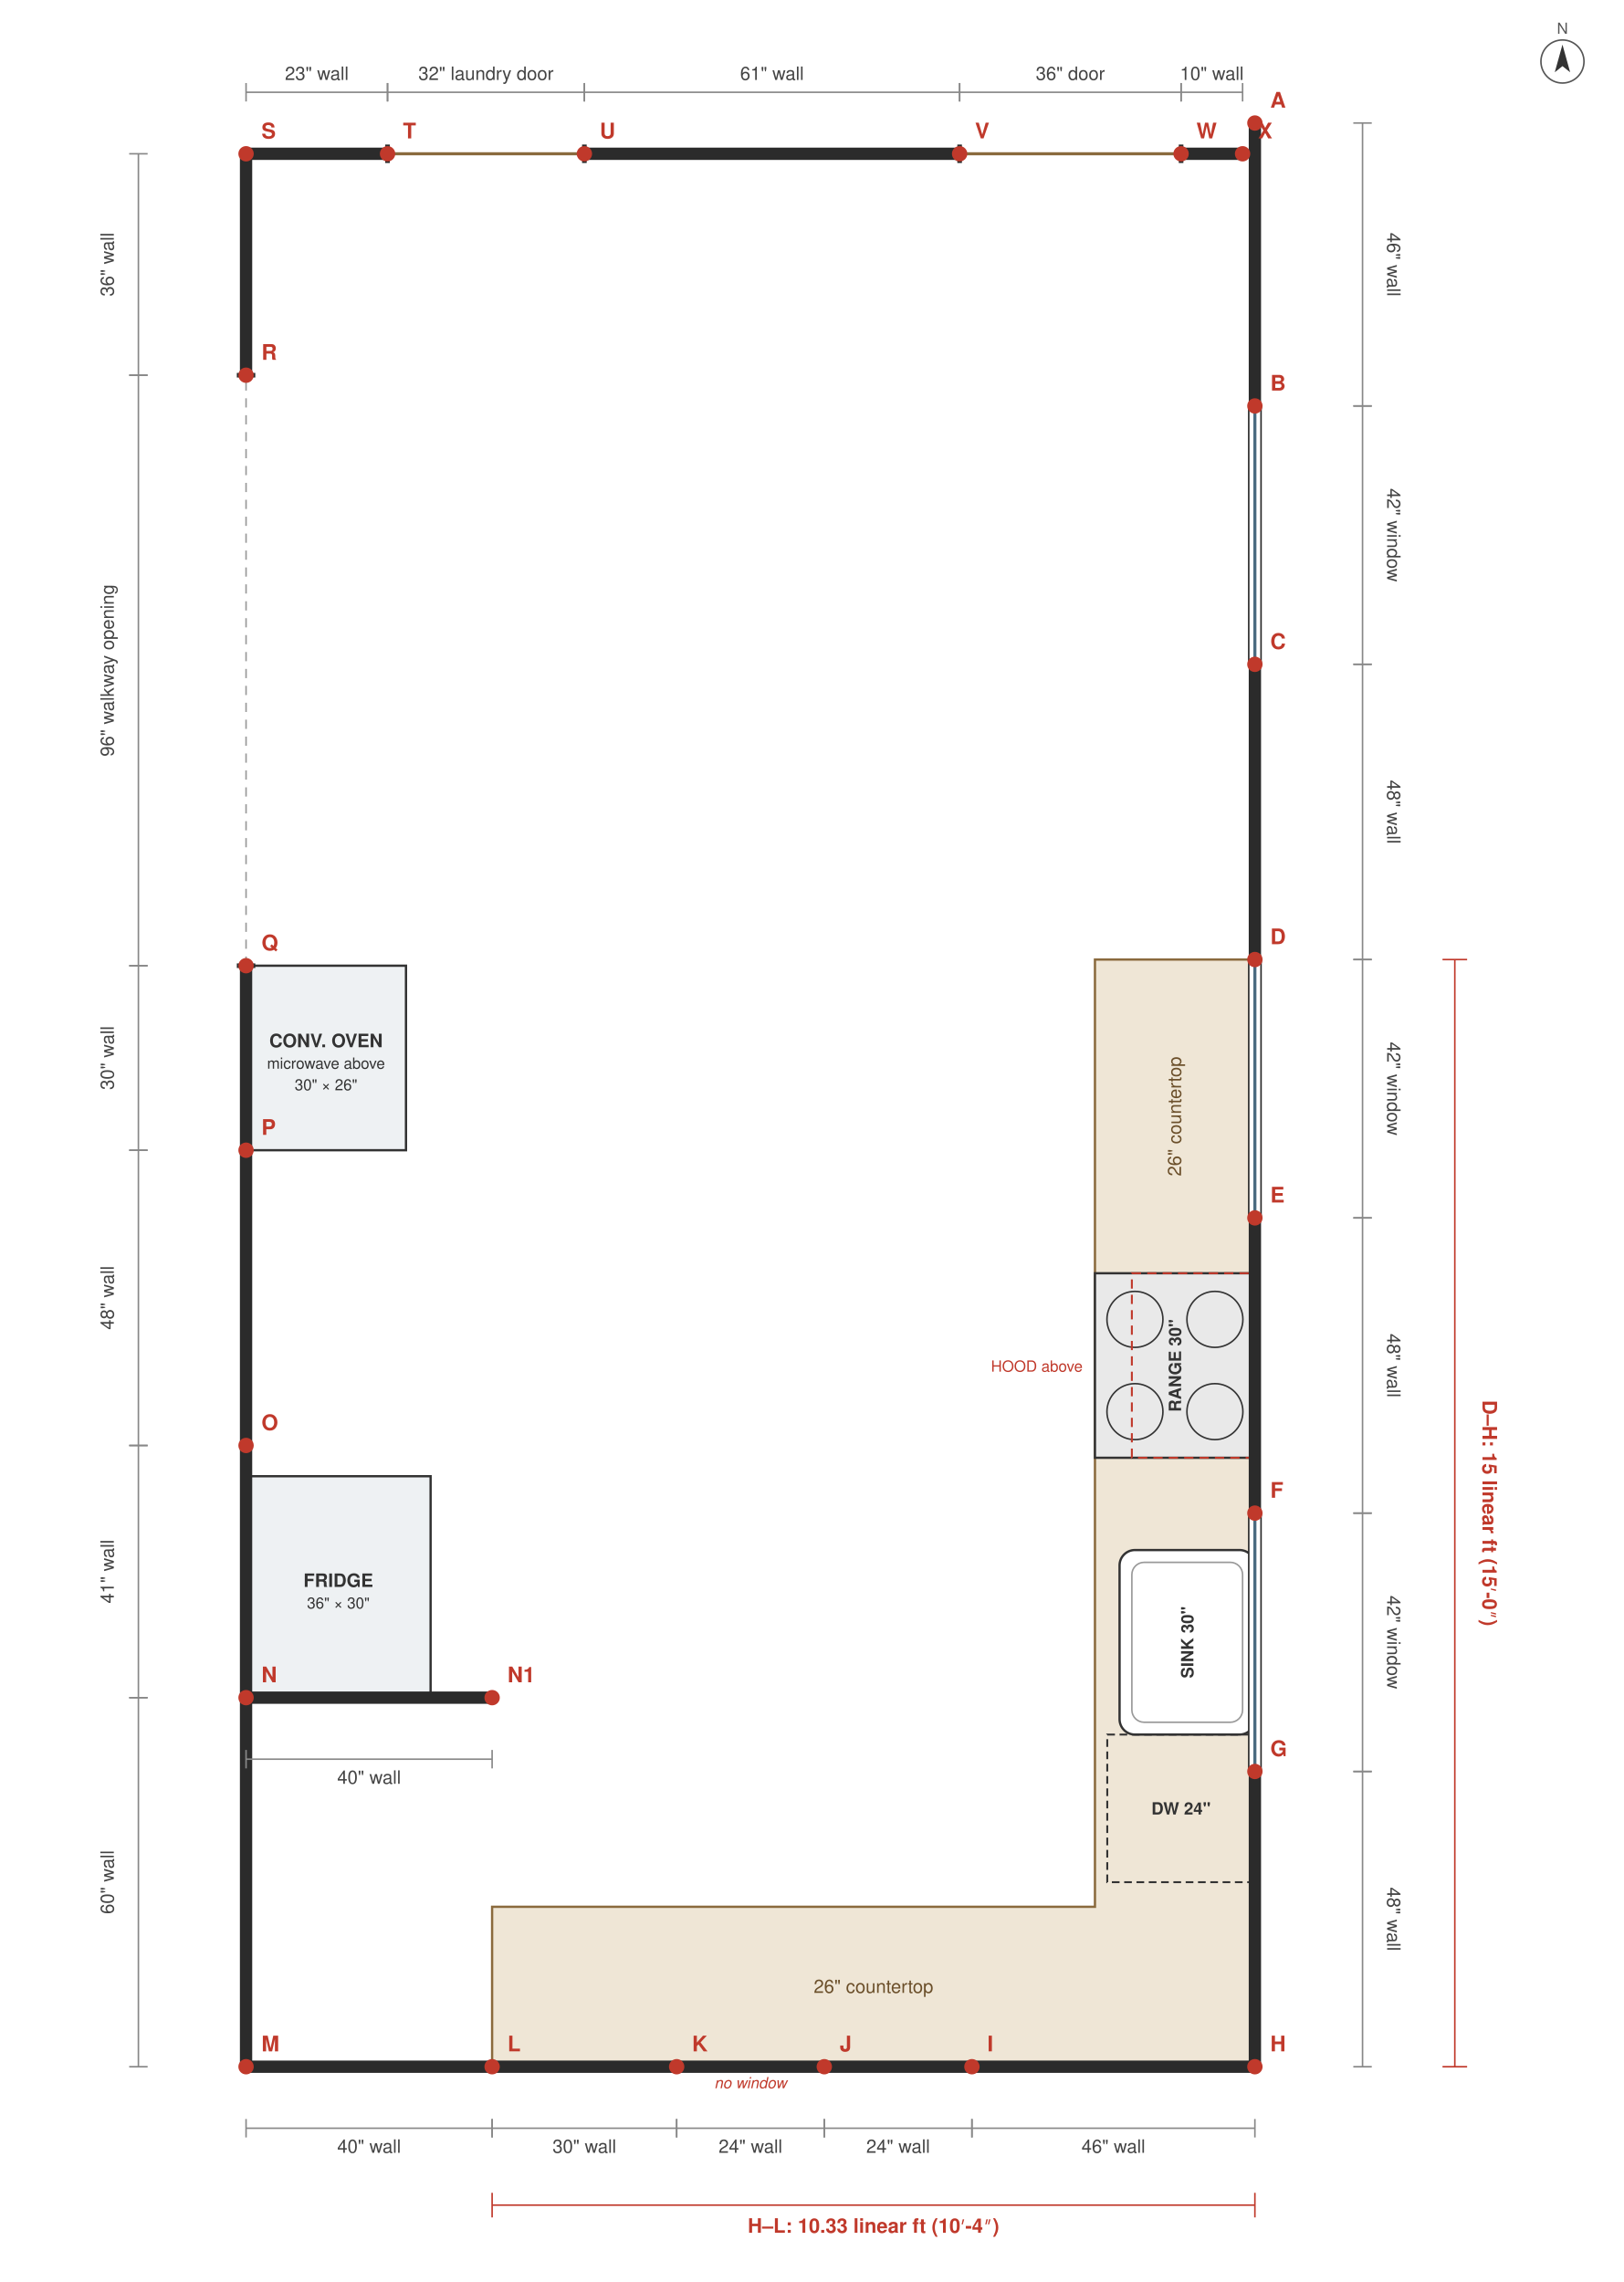
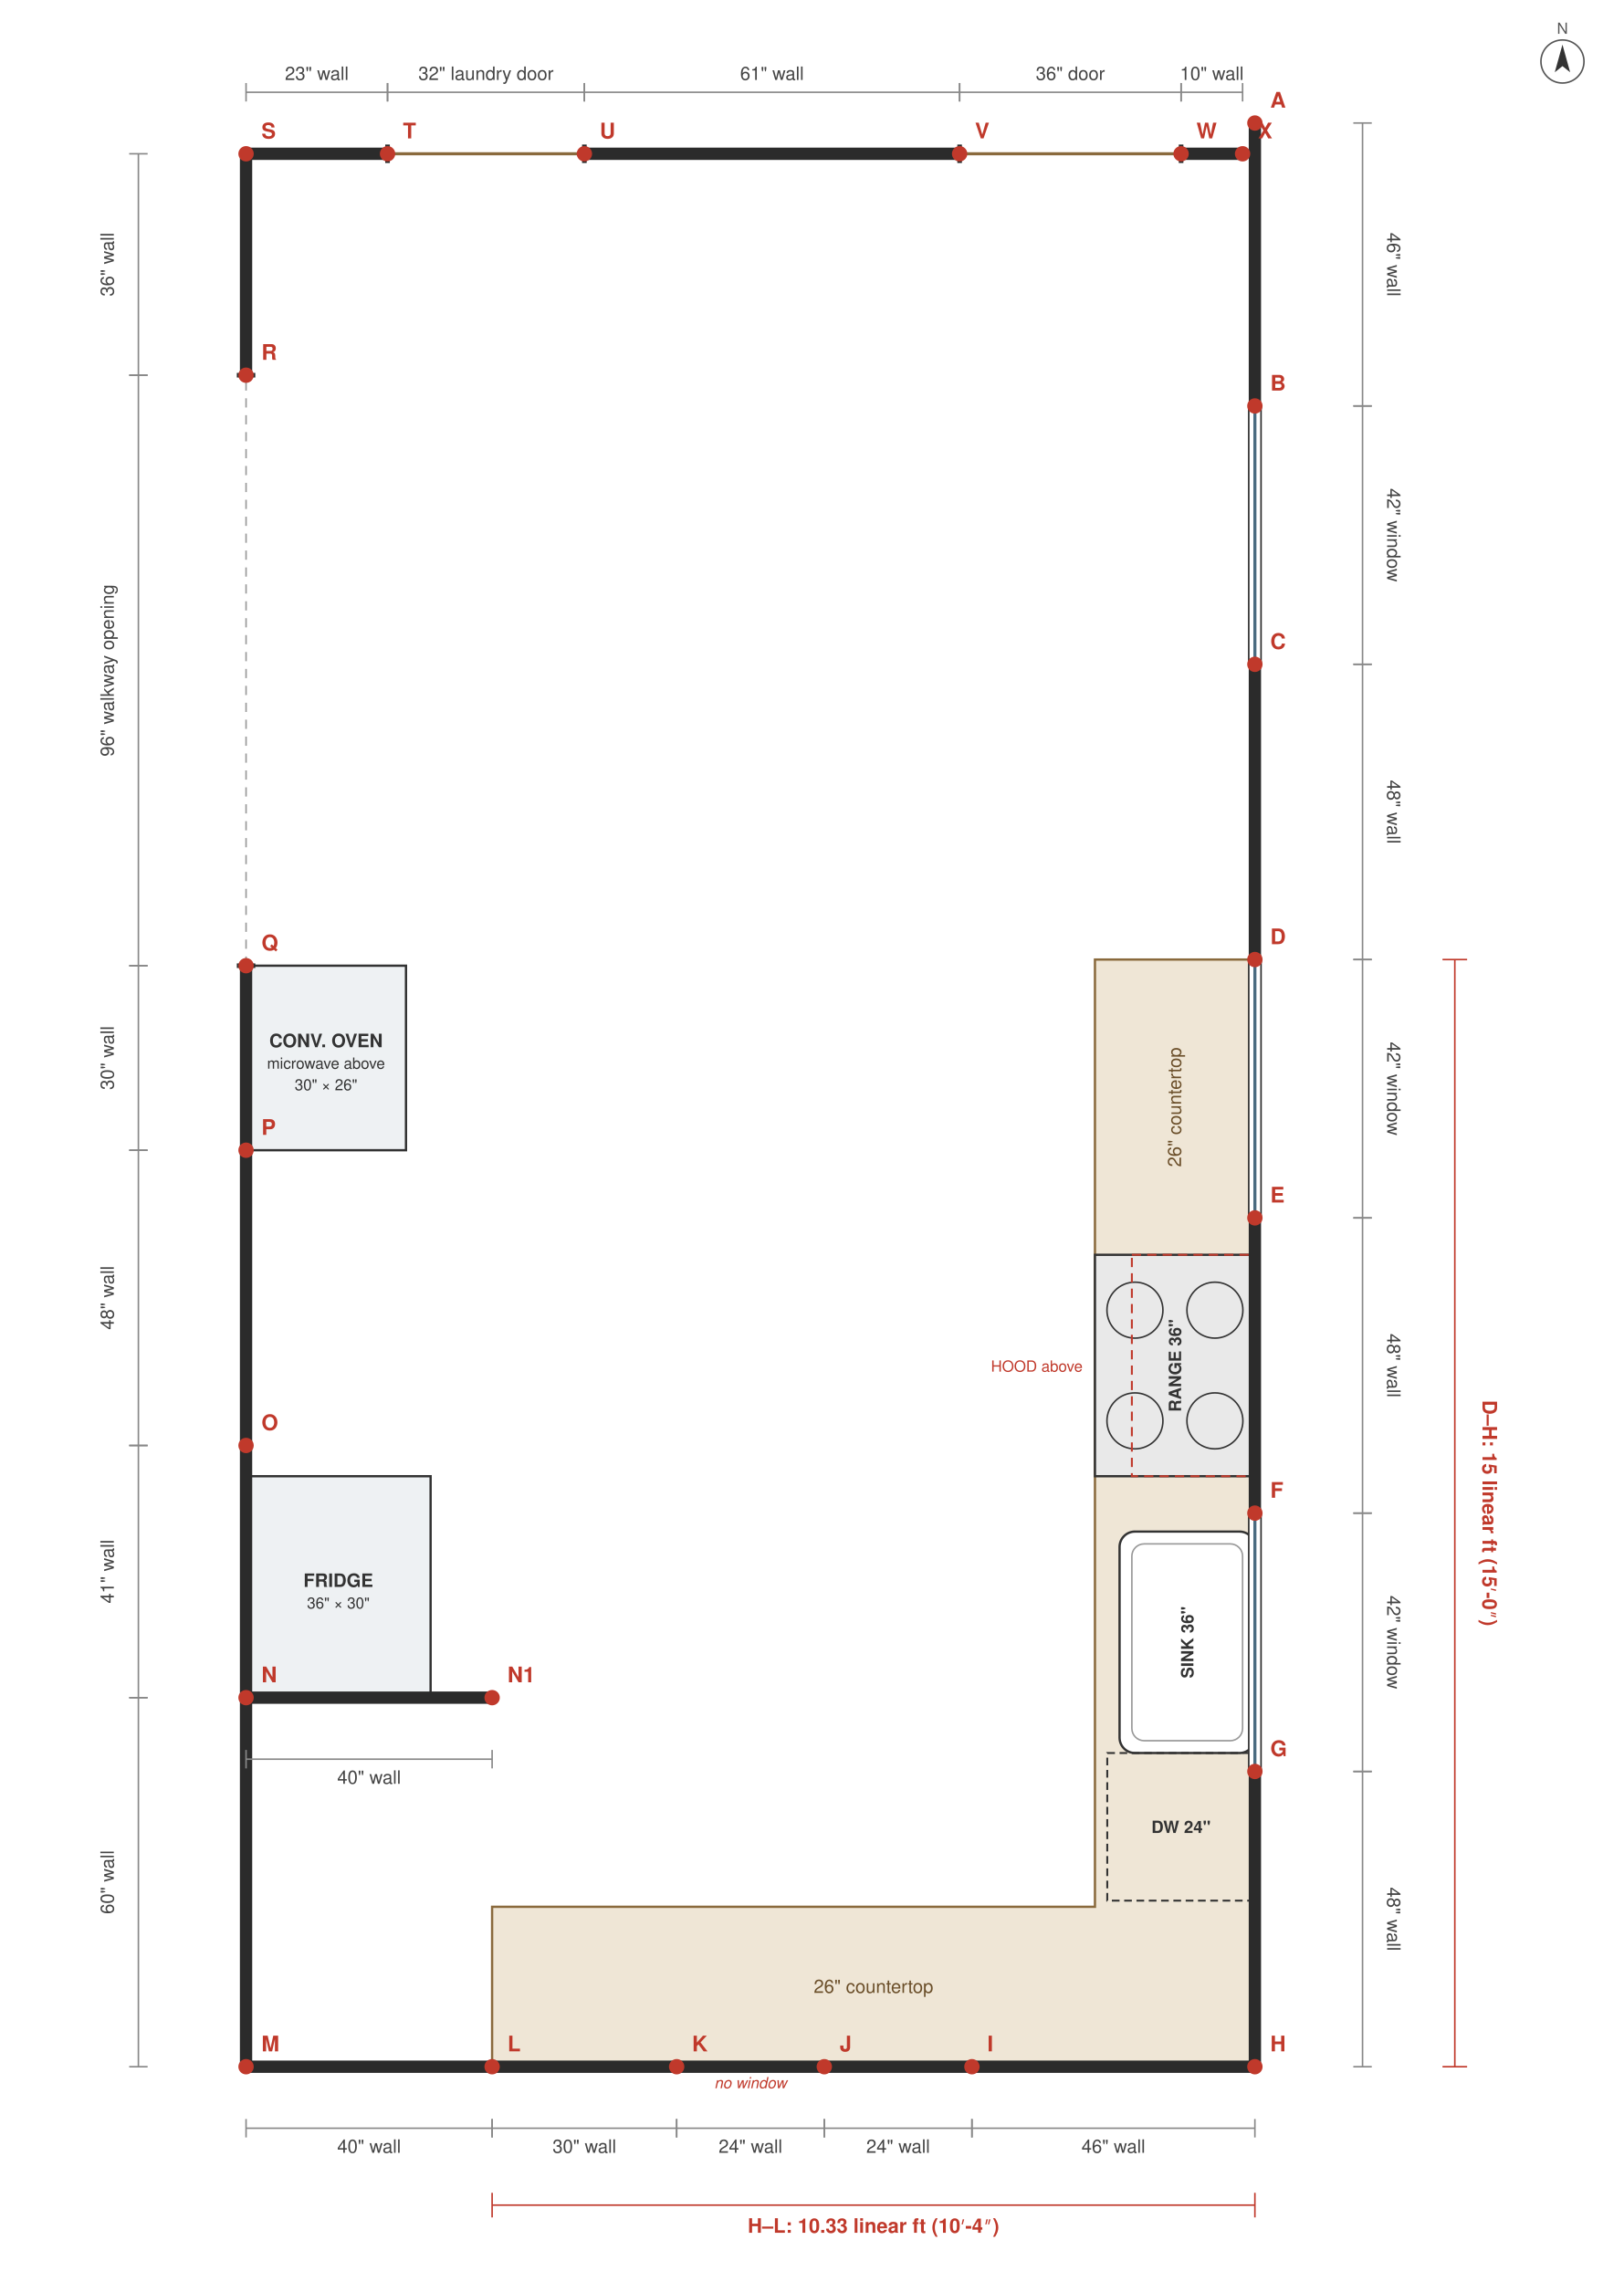
<svg xmlns="http://www.w3.org/2000/svg" viewBox="0 0 1056 1484" width="1056" height="1484" font-family="Helvetica, Arial, sans-serif">
  <rect width="1056" height="1484" fill="#ffffff" />
  <g id="north" transform="translate(1016,40)">
    <circle r="14" fill="none" stroke="#555" />
    <path d="M 0 -11 L 5 7 L 0 3 L -5 7 Z" fill="#333" />
    <text y="-18" font-size="10" fill="#555" text-anchor="middle">N</text>
  </g>
  <path id="counter-DHL" d="M 816 624 L 816 1344 L 320 1344 L 320 1240 L 712 1240 L 712 624 Z" fill="#efe6d6" stroke="#8a6a3d" stroke-width="1.5" />
-   <text x="764.0" y="730.0" font-size="12" fill="#6b4f2a" text-anchor="middle" transform="rotate(-90 764.0 726.0)">26" countertop</text>
+   <text x="764.0" y="724.0" font-size="12" fill="#6b4f2a" text-anchor="middle" transform="rotate(-90 764.0 720.0)">26" countertop</text>
  <text x="568.0" y="1296.0" font-size="12" fill="#6b4f2a" text-anchor="middle">26" countertop</text>
  <g id="appliance-fridge">
    <rect x="160" y="960" width="120" height="144" fill="#eef1f3" stroke="#333" stroke-width="1.5" />
    <text x="220.0" y="1032.0" font-size="12" font-weight="700" fill="#333" text-anchor="middle">FRIDGE</text>
    <text x="220.0" y="1046.0" font-size="10" font-weight="400" fill="#333" text-anchor="middle">36" × 30"</text>
  </g>
  <g id="appliance-conv. oven">
    <rect x="160" y="628" width="104" height="120" fill="#eef1f3" stroke="#333" stroke-width="1.5" />
    <text x="212.0" y="681.0" font-size="12" font-weight="700" fill="#333" text-anchor="middle">CONV. OVEN</text>
    <text x="212.0" y="695.0" font-size="10" font-weight="400" fill="#333" text-anchor="middle">microwave above</text>
    <text x="212.0" y="709.0" font-size="10" font-weight="400" fill="#333" text-anchor="middle">30" × 26"</text>
  </g>
  <text x="488.0" y="1358.0" font-size="10" font-style="italic" fill="#c0392b" text-anchor="middle">no window</text>
  <g id="range-range">
-     <rect x="712" y="828" width="104" height="120" fill="#e9e9e9" stroke="#333" stroke-width="1.5" />
-     <circle cx="738.0" cy="858.0" r="18.2" fill="none" stroke="#333" />
-     <circle cx="738.0" cy="918.0" r="18.2" fill="none" stroke="#333" />
-     <circle cx="790.0" cy="858.0" r="18.2" fill="none" stroke="#333" />
-     <circle cx="790.0" cy="918.0" r="18.2" fill="none" stroke="#333" />
-     <text x="764.0" y="892.0" font-size="11" font-weight="700" fill="#333" text-anchor="middle" transform="rotate(-90 764.0 888.0)">RANGE 30"</text>
+     <rect x="712" y="816" width="104" height="144" fill="#e9e9e9" stroke="#333" stroke-width="1.5" />
+     <circle cx="738.0" cy="852.0" r="18.2" fill="none" stroke="#333" />
+     <circle cx="738.0" cy="924.0" r="18.2" fill="none" stroke="#333" />
+     <circle cx="790.0" cy="852.0" r="18.2" fill="none" stroke="#333" />
+     <circle cx="790.0" cy="924.0" r="18.2" fill="none" stroke="#333" />
+     <text x="764.0" y="892.0" font-size="11" font-weight="700" fill="#333" text-anchor="middle" transform="rotate(-90 764.0 888.0)">RANGE 36"</text>
  </g>
  <g id="hood-hood">
-     <rect x="736" y="828" width="80" height="120" fill="none" stroke="#c0392b" stroke-width="1.25" stroke-dasharray="6 4" />
+     <rect x="736" y="816" width="80" height="144" fill="none" stroke="#c0392b" stroke-width="1.25" stroke-dasharray="6 4" />
    <text x="704" y="892.0" font-size="10" fill="#c0392b" text-anchor="end">HOOD above</text>
  </g>
  <g id="sink-sink">
-     <rect x="728" y="1008" width="88" height="120" rx="10" fill="#fff" stroke="#333" stroke-width="1.5" />
-     <rect x="736" y="1016" width="72" height="104" rx="8" fill="none" stroke="#999" />
-     <text x="772.0" y="1072.0" font-size="11" font-weight="700" fill="#333" text-anchor="middle" transform="rotate(-90 772.0 1068.0)">SINK 30"</text>
+     <rect x="728" y="996" width="88" height="144" rx="10" fill="#fff" stroke="#333" stroke-width="1.5" />
+     <rect x="736" y="1004" width="72" height="128" rx="8" fill="none" stroke="#999" />
+     <text x="772.0" y="1072.0" font-size="11" font-weight="700" fill="#333" text-anchor="middle" transform="rotate(-90 772.0 1068.0)">SINK 36"</text>
  </g>
  <g id="under-dw">
-     <rect x="720" y="1128" width="96" height="96" fill="none" stroke="#333" stroke-width="1.25" stroke-dasharray="5 3" />
-     <text x="768.0" y="1180.0" font-size="11" font-weight="700" fill="#333" text-anchor="middle">DW 24"</text>
+     <rect x="720" y="1140" width="96" height="96" fill="none" stroke="#333" stroke-width="1.25" stroke-dasharray="5 3" />
+     <text x="768.0" y="1192.0" font-size="11" font-weight="700" fill="#333" text-anchor="middle">DW 24"</text>
  </g>
  <line id="wall-AB" x1="816" y1="80" x2="816" y2="264" stroke="#2b2b2b" stroke-width="8" />
  <g stroke="#888">
    <line x1="886" y1="80" x2="886" y2="264" />
    <line x1="880" y1="80" x2="892" y2="80" />
    <line x1="880" y1="264" x2="892" y2="264" />
  </g>
  <text x="902" y="172.0" font-size="12" fill="#444" text-anchor="middle" transform="rotate(90 902 172.0)">46" wall</text>
  <g id="window-BC">
    <rect x="812" y="264" width="8" height="168" fill="#fff" stroke="#2b2b2b" />
    <line x1="816" y1="264" x2="816" y2="432" stroke="#4a6b80" stroke-width="2" />
  </g>
  <g stroke="#888">
    <line x1="886" y1="264" x2="886" y2="432" />
    <line x1="880" y1="264" x2="892" y2="264" />
    <line x1="880" y1="432" x2="892" y2="432" />
  </g>
  <text x="902" y="348.0" font-size="12" fill="#444" text-anchor="middle" transform="rotate(90 902 348.0)">42" window</text>
  <line id="wall-CD" x1="816" y1="432" x2="816" y2="624" stroke="#2b2b2b" stroke-width="8" />
  <g stroke="#888">
    <line x1="886" y1="432" x2="886" y2="624" />
    <line x1="880" y1="432" x2="892" y2="432" />
    <line x1="880" y1="624" x2="892" y2="624" />
  </g>
  <text x="902" y="528.0" font-size="12" fill="#444" text-anchor="middle" transform="rotate(90 902 528.0)">48" wall</text>
  <g id="window-DE">
    <rect x="812" y="624" width="8" height="168" fill="#fff" stroke="#2b2b2b" />
    <line x1="816" y1="624" x2="816" y2="792" stroke="#4a6b80" stroke-width="2" />
  </g>
  <g stroke="#888">
    <line x1="886" y1="624" x2="886" y2="792" />
    <line x1="880" y1="624" x2="892" y2="624" />
    <line x1="880" y1="792" x2="892" y2="792" />
  </g>
  <text x="902" y="708.0" font-size="12" fill="#444" text-anchor="middle" transform="rotate(90 902 708.0)">42" window</text>
  <line id="wall-EF" x1="816" y1="792" x2="816" y2="984" stroke="#2b2b2b" stroke-width="8" />
  <g stroke="#888">
    <line x1="886" y1="792" x2="886" y2="984" />
    <line x1="880" y1="792" x2="892" y2="792" />
    <line x1="880" y1="984" x2="892" y2="984" />
  </g>
  <text x="902" y="888.0" font-size="12" fill="#444" text-anchor="middle" transform="rotate(90 902 888.0)">48" wall</text>
  <g id="window-FG">
    <rect x="812" y="984" width="8" height="168" fill="#fff" stroke="#2b2b2b" />
    <line x1="816" y1="984" x2="816" y2="1152" stroke="#4a6b80" stroke-width="2" />
  </g>
  <g stroke="#888">
    <line x1="886" y1="984" x2="886" y2="1152" />
    <line x1="880" y1="984" x2="892" y2="984" />
    <line x1="880" y1="1152" x2="892" y2="1152" />
  </g>
  <text x="902" y="1068.0" font-size="12" fill="#444" text-anchor="middle" transform="rotate(90 902 1068.0)">42" window</text>
  <line id="wall-GH" x1="816" y1="1152" x2="816" y2="1344" stroke="#2b2b2b" stroke-width="8" />
  <g stroke="#888">
    <line x1="886" y1="1152" x2="886" y2="1344" />
    <line x1="880" y1="1152" x2="892" y2="1152" />
    <line x1="880" y1="1344" x2="892" y2="1344" />
  </g>
  <text x="902" y="1248.0" font-size="12" fill="#444" text-anchor="middle" transform="rotate(90 902 1248.0)">48" wall</text>
  <line id="wall-HI" x1="816" y1="1344" x2="632" y2="1344" stroke="#2b2b2b" stroke-width="8" />
  <g stroke="#888">
    <line x1="816" y1="1384" x2="632" y2="1384" />
    <line x1="816" y1="1378" x2="816" y2="1390" />
    <line x1="632" y1="1378" x2="632" y2="1390" />
  </g>
  <text x="724.0" y="1400" font-size="12" fill="#444" text-anchor="middle">46" wall</text>
  <line id="wall-IJ" x1="632" y1="1344" x2="536" y2="1344" stroke="#2b2b2b" stroke-width="8" />
  <g stroke="#888">
    <line x1="632" y1="1384" x2="536" y2="1384" />
    <line x1="632" y1="1378" x2="632" y2="1390" />
    <line x1="536" y1="1378" x2="536" y2="1390" />
  </g>
  <text x="584.0" y="1400" font-size="12" fill="#444" text-anchor="middle">24" wall</text>
  <line id="wall-JK" x1="536" y1="1344" x2="440" y2="1344" stroke="#2b2b2b" stroke-width="8" />
  <g stroke="#888">
    <line x1="536" y1="1384" x2="440" y2="1384" />
    <line x1="536" y1="1378" x2="536" y2="1390" />
    <line x1="440" y1="1378" x2="440" y2="1390" />
  </g>
  <text x="488.0" y="1400" font-size="12" fill="#444" text-anchor="middle">24" wall</text>
  <line id="wall-KL" x1="440" y1="1344" x2="320" y2="1344" stroke="#2b2b2b" stroke-width="8" />
  <g stroke="#888">
    <line x1="440" y1="1384" x2="320" y2="1384" />
    <line x1="440" y1="1378" x2="440" y2="1390" />
    <line x1="320" y1="1378" x2="320" y2="1390" />
  </g>
  <text x="380.0" y="1400" font-size="12" fill="#444" text-anchor="middle">30" wall</text>
  <line id="wall-LM" x1="320" y1="1344" x2="160" y2="1344" stroke="#2b2b2b" stroke-width="8" />
  <g stroke="#888">
    <line x1="320" y1="1384" x2="160" y2="1384" />
    <line x1="320" y1="1378" x2="320" y2="1390" />
    <line x1="160" y1="1378" x2="160" y2="1390" />
  </g>
  <text x="240.0" y="1400" font-size="12" fill="#444" text-anchor="middle">40" wall</text>
  <line id="wall-MN" x1="160" y1="1344" x2="160" y2="1104" stroke="#2b2b2b" stroke-width="8" />
  <g stroke="#888">
    <line x1="90" y1="1344" x2="90" y2="1104" />
    <line x1="84" y1="1344" x2="96" y2="1344" />
    <line x1="84" y1="1104" x2="96" y2="1104" />
  </g>
  <text x="74" y="1224.0" font-size="12" fill="#444" text-anchor="middle" transform="rotate(-90 74 1224.0)">60" wall</text>
  <line id="wall-NN1" x1="160" y1="1104" x2="320" y2="1104" stroke="#2b2b2b" stroke-width="8" />
  <g stroke="#888">
    <line x1="160" y1="1144" x2="320" y2="1144" />
    <line x1="160" y1="1138" x2="160" y2="1150" />
    <line x1="320" y1="1138" x2="320" y2="1150" />
  </g>
  <text x="240.0" y="1160" font-size="12" fill="#444" text-anchor="middle">40" wall</text>
  <line id="wall-NO" x1="160" y1="1104" x2="160" y2="940" stroke="#2b2b2b" stroke-width="8" />
  <g stroke="#888">
    <line x1="90" y1="1104" x2="90" y2="940" />
    <line x1="84" y1="1104" x2="96" y2="1104" />
    <line x1="84" y1="940" x2="96" y2="940" />
  </g>
  <text x="74" y="1022.0" font-size="12" fill="#444" text-anchor="middle" transform="rotate(-90 74 1022.0)">41" wall</text>
  <line id="wall-OP" x1="160" y1="940" x2="160" y2="748" stroke="#2b2b2b" stroke-width="8" />
  <g stroke="#888">
    <line x1="90" y1="940" x2="90" y2="748" />
    <line x1="84" y1="940" x2="96" y2="940" />
    <line x1="84" y1="748" x2="96" y2="748" />
  </g>
  <text x="74" y="844.0" font-size="12" fill="#444" text-anchor="middle" transform="rotate(-90 74 844.0)">48" wall</text>
  <line id="wall-PQ" x1="160" y1="748" x2="160" y2="628" stroke="#2b2b2b" stroke-width="8" />
  <g stroke="#888">
    <line x1="90" y1="748" x2="90" y2="628" />
    <line x1="84" y1="748" x2="96" y2="748" />
    <line x1="84" y1="628" x2="96" y2="628" />
  </g>
  <text x="74" y="688.0" font-size="12" fill="#444" text-anchor="middle" transform="rotate(-90 74 688.0)">30" wall</text>
  <g id="opening-QR" stroke="#2b2b2b">
    <line x1="160" y1="628" x2="160" y2="244" stroke="#999" stroke-dasharray="6 5" />
    <line x1="154" y1="628" x2="166" y2="628" stroke-width="3" />
    <line x1="154" y1="244" x2="166" y2="244" stroke-width="3" />
  </g>
  <g stroke="#888">
    <line x1="90" y1="628" x2="90" y2="244" />
    <line x1="84" y1="628" x2="96" y2="628" />
    <line x1="84" y1="244" x2="96" y2="244" />
  </g>
  <text x="74" y="436.0" font-size="12" fill="#444" text-anchor="middle" transform="rotate(-90 74 436.0)">96" walkway opening</text>
  <line id="wall-RS" x1="160" y1="244" x2="160" y2="100" stroke="#2b2b2b" stroke-width="8" />
  <g stroke="#888">
    <line x1="90" y1="244" x2="90" y2="100" />
    <line x1="84" y1="244" x2="96" y2="244" />
    <line x1="84" y1="100" x2="96" y2="100" />
  </g>
  <text x="74" y="172.0" font-size="12" fill="#444" text-anchor="middle" transform="rotate(-90 74 172.0)">36" wall</text>
  <line id="wall-ST" x1="160" y1="100" x2="252" y2="100" stroke="#2b2b2b" stroke-width="8" />
  <g stroke="#888">
    <line x1="160" y1="60" x2="252" y2="60" />
    <line x1="160" y1="54" x2="160" y2="66" />
    <line x1="252" y1="54" x2="252" y2="66" />
  </g>
  <text x="206.0" y="52" font-size="12" fill="#444" text-anchor="middle">23" wall</text>
  <g id="door-TU" stroke="#2b2b2b">
    <line x1="252" y1="100" x2="380" y2="100" stroke="#8a6a3d" stroke-width="2" />
    <line x1="252" y1="94" x2="252" y2="106" stroke-width="3" />
    <line x1="380" y1="94" x2="380" y2="106" stroke-width="3" />
  </g>
  <g stroke="#888">
    <line x1="252" y1="60" x2="380" y2="60" />
    <line x1="252" y1="54" x2="252" y2="66" />
    <line x1="380" y1="54" x2="380" y2="66" />
  </g>
  <text x="316.0" y="52" font-size="12" fill="#444" text-anchor="middle">32" laundry door</text>
  <line id="wall-UV" x1="380" y1="100" x2="624" y2="100" stroke="#2b2b2b" stroke-width="8" />
  <g stroke="#888">
    <line x1="380" y1="60" x2="624" y2="60" />
    <line x1="380" y1="54" x2="380" y2="66" />
    <line x1="624" y1="54" x2="624" y2="66" />
  </g>
  <text x="502.0" y="52" font-size="12" fill="#444" text-anchor="middle">61" wall</text>
  <g id="door-VW" stroke="#2b2b2b">
    <line x1="624" y1="100" x2="768" y2="100" stroke="#8a6a3d" stroke-width="2" />
    <line x1="624" y1="94" x2="624" y2="106" stroke-width="3" />
    <line x1="768" y1="94" x2="768" y2="106" stroke-width="3" />
  </g>
  <g stroke="#888">
    <line x1="624" y1="60" x2="768" y2="60" />
    <line x1="624" y1="54" x2="624" y2="66" />
    <line x1="768" y1="54" x2="768" y2="66" />
  </g>
  <text x="696.0" y="52" font-size="12" fill="#444" text-anchor="middle">36" door</text>
  <line id="wall-WX" x1="768" y1="100" x2="808" y2="100" stroke="#2b2b2b" stroke-width="8" />
  <g stroke="#888">
    <line x1="768" y1="60" x2="808" y2="60" />
    <line x1="768" y1="54" x2="768" y2="66" />
    <line x1="808" y1="54" x2="808" y2="66" />
  </g>
  <text x="788.0" y="52" font-size="12" fill="#444" text-anchor="middle">10" wall</text>
  <g stroke="#c0392b">
    <line x1="946" y1="624" x2="946" y2="1344" />
    <line x1="938" y1="624" x2="954" y2="624" />
    <line x1="938" y1="1344" x2="954" y2="1344" />
  </g>
  <text x="964" y="984.0" font-size="13" font-weight="700" fill="#c0392b" text-anchor="middle" transform="rotate(90 964 984.0)">D–H: 15 linear ft (15′-0″)</text>
  <g stroke="#c0392b">
    <line x1="816" y1="1434" x2="320" y2="1434" />
    <line x1="816" y1="1426" x2="816" y2="1442" />
    <line x1="320" y1="1426" x2="320" y2="1442" />
  </g>
  <text x="568.0" y="1452" font-size="13" font-weight="700" fill="#c0392b" text-anchor="middle">H–L: 10.33 linear ft (10′-4″)</text>
  <g font-size="14" font-weight="700" fill="#c0392b">
    <circle cx="816" cy="80" r="5" />
    <text x="826" y="70">A</text>
    <circle cx="816" cy="264" r="5" />
    <text x="826" y="254">B</text>
    <circle cx="816" cy="432" r="5" />
    <text x="826" y="422">C</text>
    <circle cx="816" cy="624" r="5" />
    <text x="826" y="614">D</text>
    <circle cx="816" cy="792" r="5" />
    <text x="826" y="782">E</text>
    <circle cx="816" cy="984" r="5" />
    <text x="826" y="974">F</text>
    <circle cx="816" cy="1152" r="5" />
    <text x="826" y="1142">G</text>
    <circle cx="816" cy="1344" r="5" />
    <text x="826" y="1334">H</text>
    <circle cx="632" cy="1344" r="5" />
    <text x="642" y="1334">I</text>
    <circle cx="536" cy="1344" r="5" />
    <text x="546" y="1334">J</text>
    <circle cx="440" cy="1344" r="5" />
    <text x="450" y="1334">K</text>
    <circle cx="320" cy="1344" r="5" />
    <text x="330" y="1334">L</text>
    <circle cx="160" cy="1344" r="5" />
    <text x="170" y="1334">M</text>
    <circle cx="160" cy="1104" r="5" />
    <text x="170" y="1094">N</text>
    <circle cx="320" cy="1104" r="5" />
    <text x="330" y="1094">N1</text>
    <circle cx="160" cy="940" r="5" />
    <text x="170" y="930">O</text>
    <circle cx="160" cy="748" r="5" />
    <text x="170" y="738">P</text>
    <circle cx="160" cy="628" r="5" />
    <text x="170" y="618">Q</text>
    <circle cx="160" cy="244" r="5" />
    <text x="170" y="234">R</text>
    <circle cx="160" cy="100" r="5" />
    <text x="170" y="90">S</text>
    <circle cx="252" cy="100" r="5" />
    <text x="262" y="90">T</text>
    <circle cx="380" cy="100" r="5" />
    <text x="390" y="90">U</text>
    <circle cx="624" cy="100" r="5" />
    <text x="634" y="90">V</text>
    <circle cx="768" cy="100" r="5" />
    <text x="778" y="90">W</text>
    <circle cx="808" cy="100" r="5" />
    <text x="818" y="90">X</text>
  </g>
</svg>
